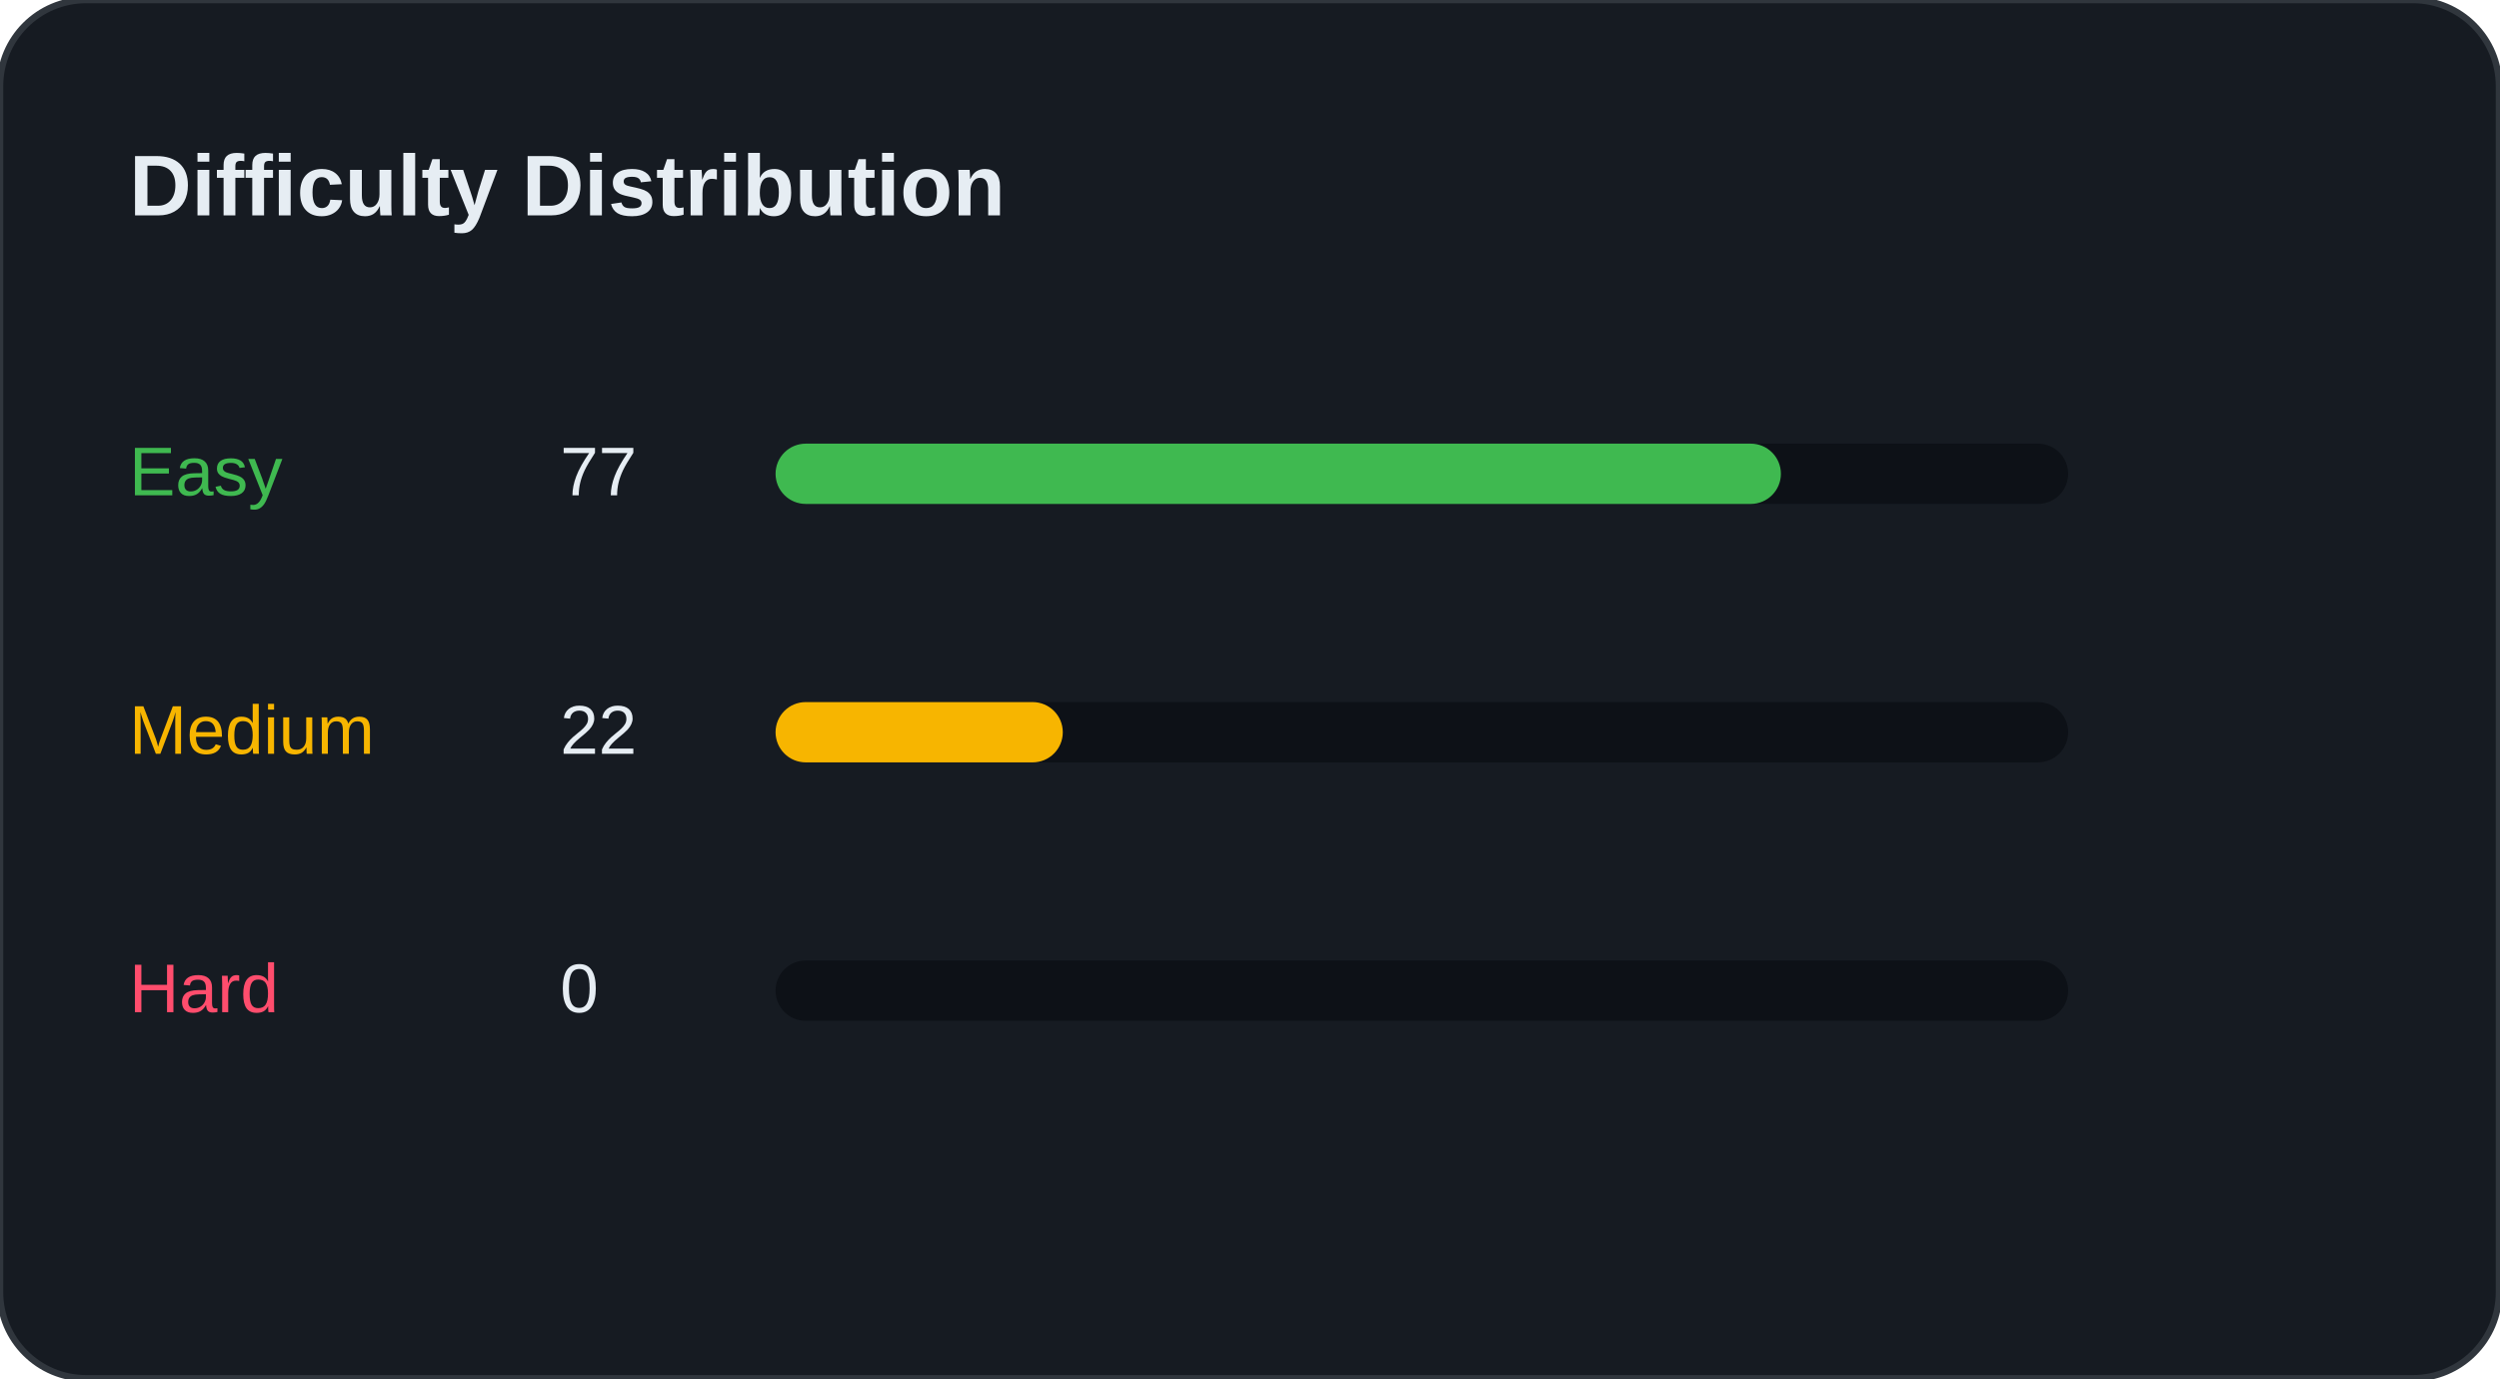
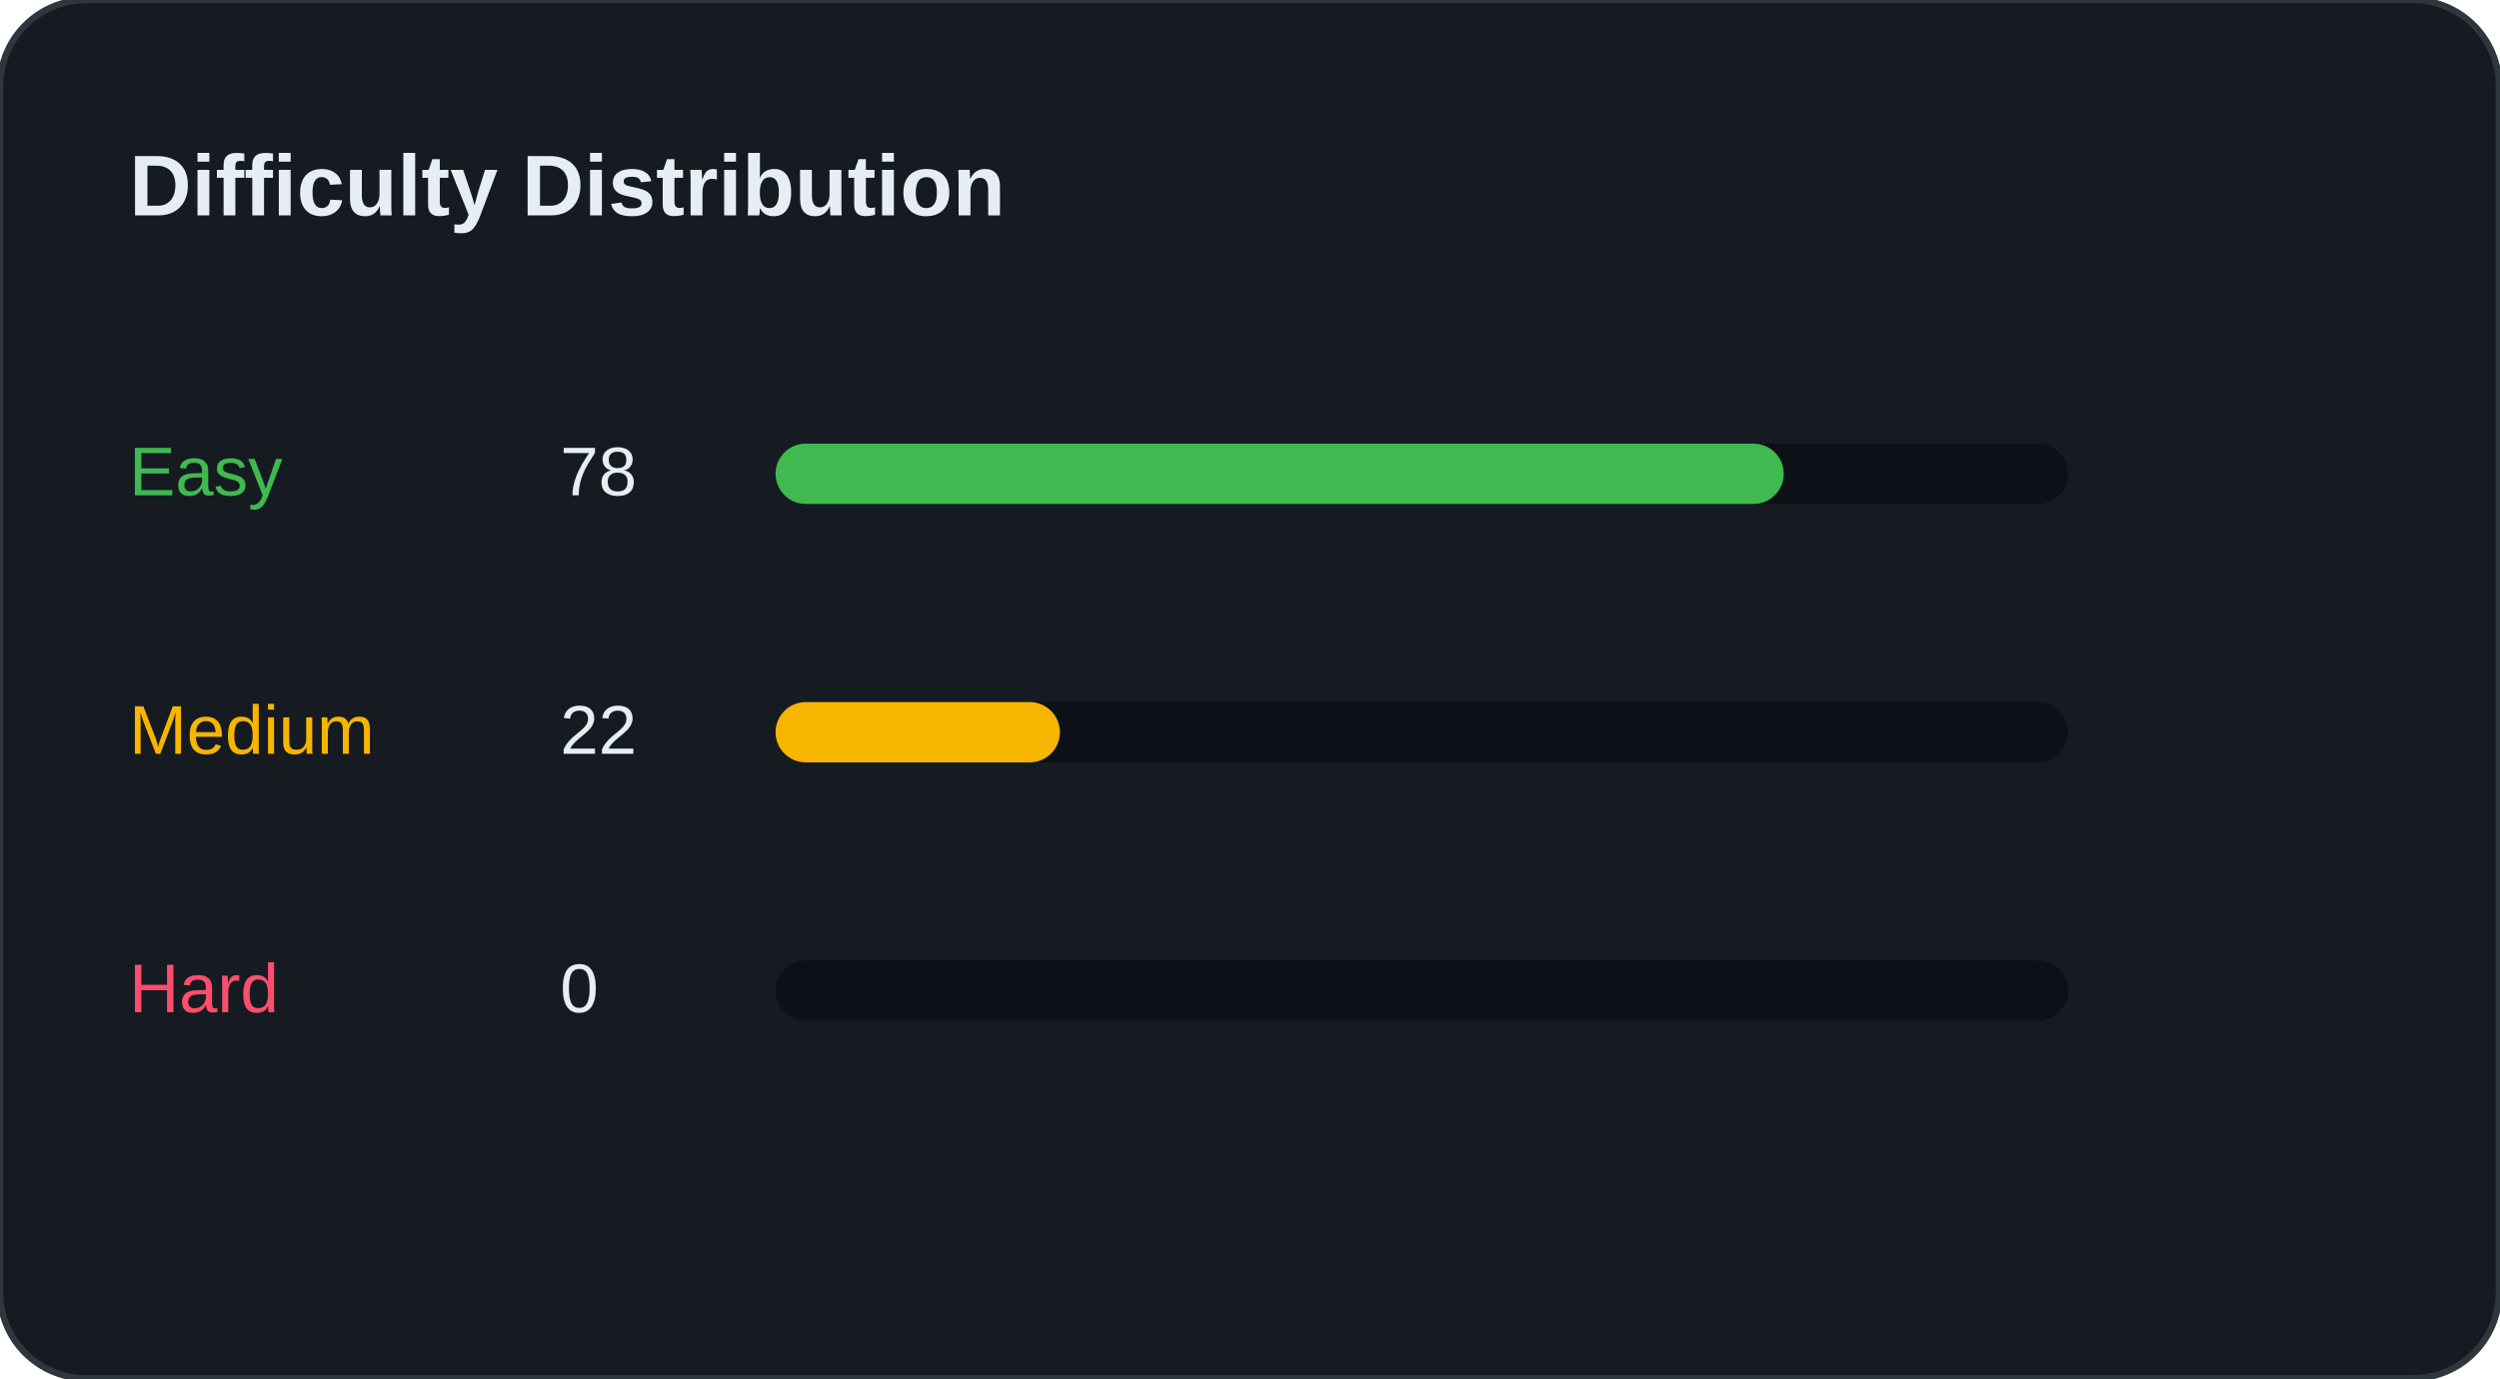
<svg xmlns="http://www.w3.org/2000/svg" width="100%" viewBox="0 0 580 320" preserveAspectRatio="xMidYMid meet">
  <rect width="580" height="320" rx="20" fill="#161B22" stroke="#30363D" stroke-width="1.5" />
  <text x="30" y="50" font-family="Segoe UI, Arial, sans-serif" font-size="20" font-weight="bold" fill="#E6EDF3">Difficulty Distribution</text>
  <g transform="translate(30, 100)">
    <text x="0" y="15" font-family="Segoe UI, Arial, sans-serif" font-size="16" fill="#3FB950">Easy</text>
-     <text x="100" y="15" font-family="Segoe UI, Arial, sans-serif" font-size="16" fill="#E6EDF3">77</text>
+     <text x="100" y="15" font-family="Segoe UI, Arial, sans-serif" font-size="16" fill="#E6EDF3">78</text>
    <rect x="150" y="3" width="300" height="14" rx="7" fill="#0D1117" />
-     <rect x="150" y="3" width="233.333" height="14" rx="7" fill="#3FB950" />
+     <rect x="150" y="3" width="234" height="14" rx="7" fill="#3FB950" />
  </g>
  <g transform="translate(30, 160)">
    <text x="0" y="15" font-family="Segoe UI, Arial, sans-serif" font-size="16" fill="#F7B500">Medium</text>
    <text x="100" y="15" font-family="Segoe UI, Arial, sans-serif" font-size="16" fill="#E6EDF3">22</text>
    <rect x="150" y="3" width="300" height="14" rx="7" fill="#0D1117" />
-     <rect x="150" y="3" width="66.667" height="14" rx="7" fill="#F7B500" />
+     <rect x="150" y="3" width="66" height="14" rx="7" fill="#F7B500" />
  </g>
  <g transform="translate(30, 220)">
    <text x="0" y="15" font-family="Segoe UI, Arial, sans-serif" font-size="16" fill="#FF4D6D">Hard</text>
    <text x="100" y="15" font-family="Segoe UI, Arial, sans-serif" font-size="16" fill="#E6EDF3">0</text>
    <rect x="150" y="3" width="300" height="14" rx="7" fill="#0D1117" />
    <rect x="150" y="3" width="0" height="14" rx="7" fill="#FF4D6D" />
  </g>
</svg>
